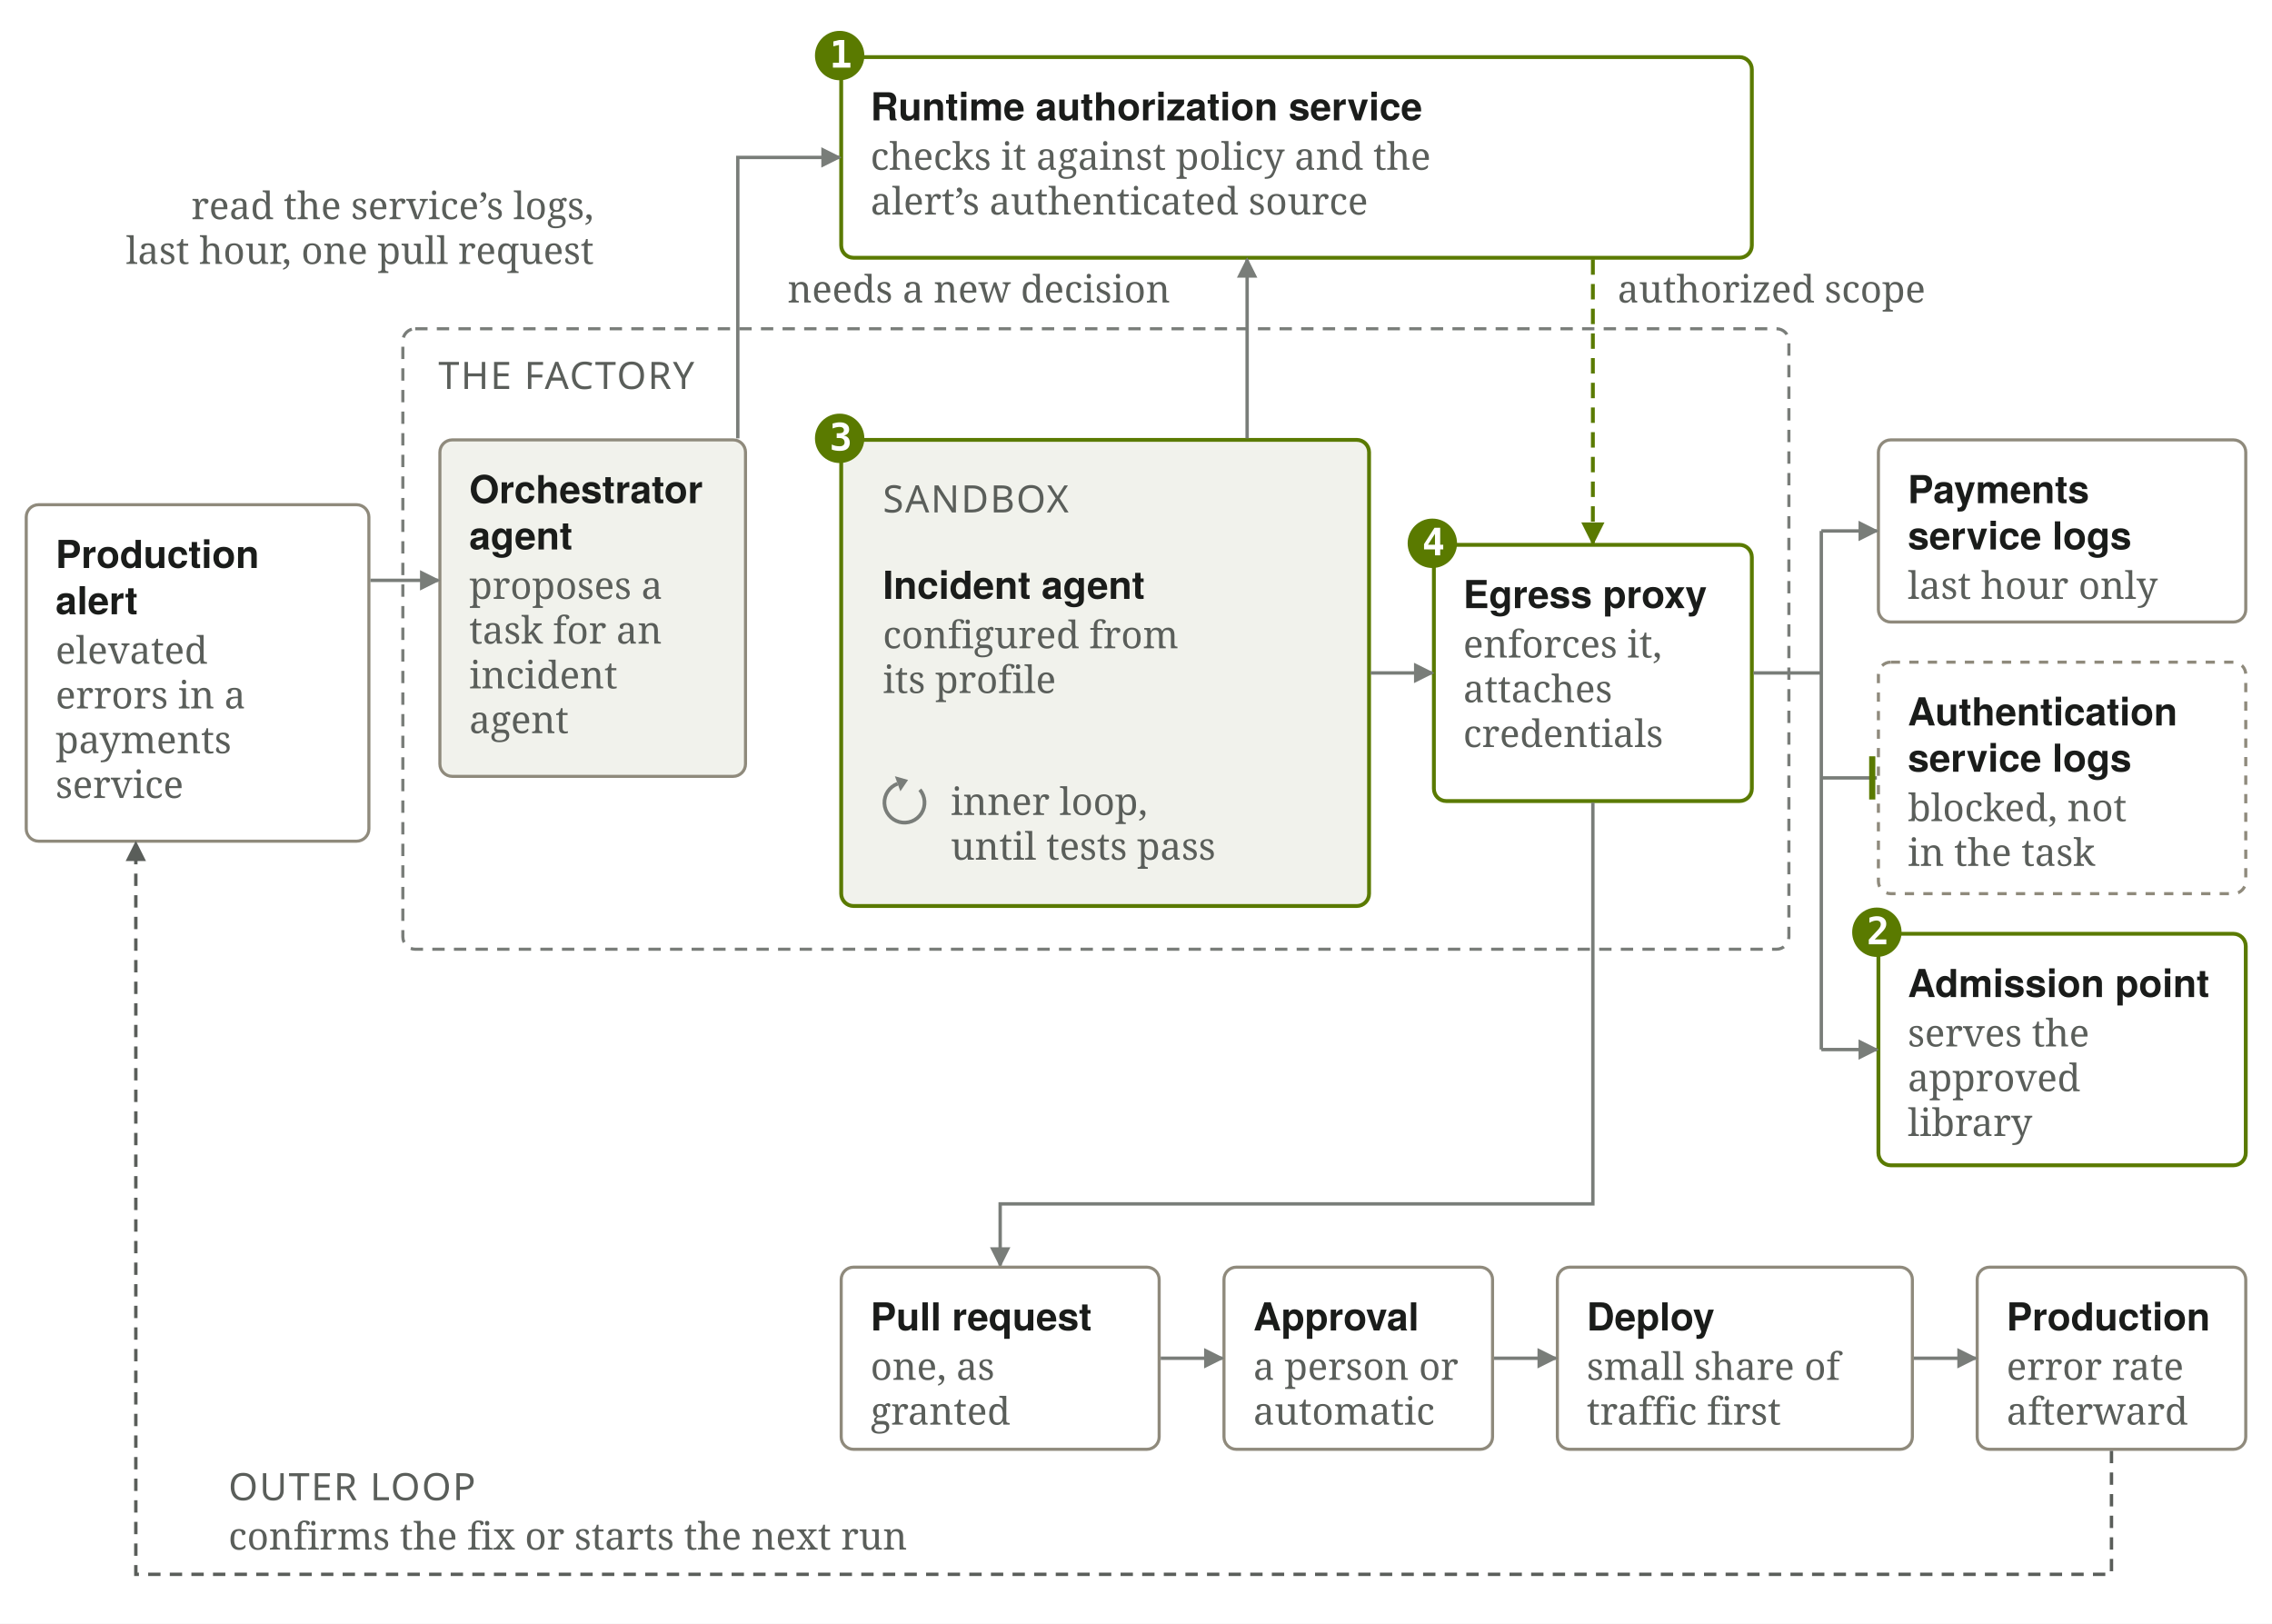
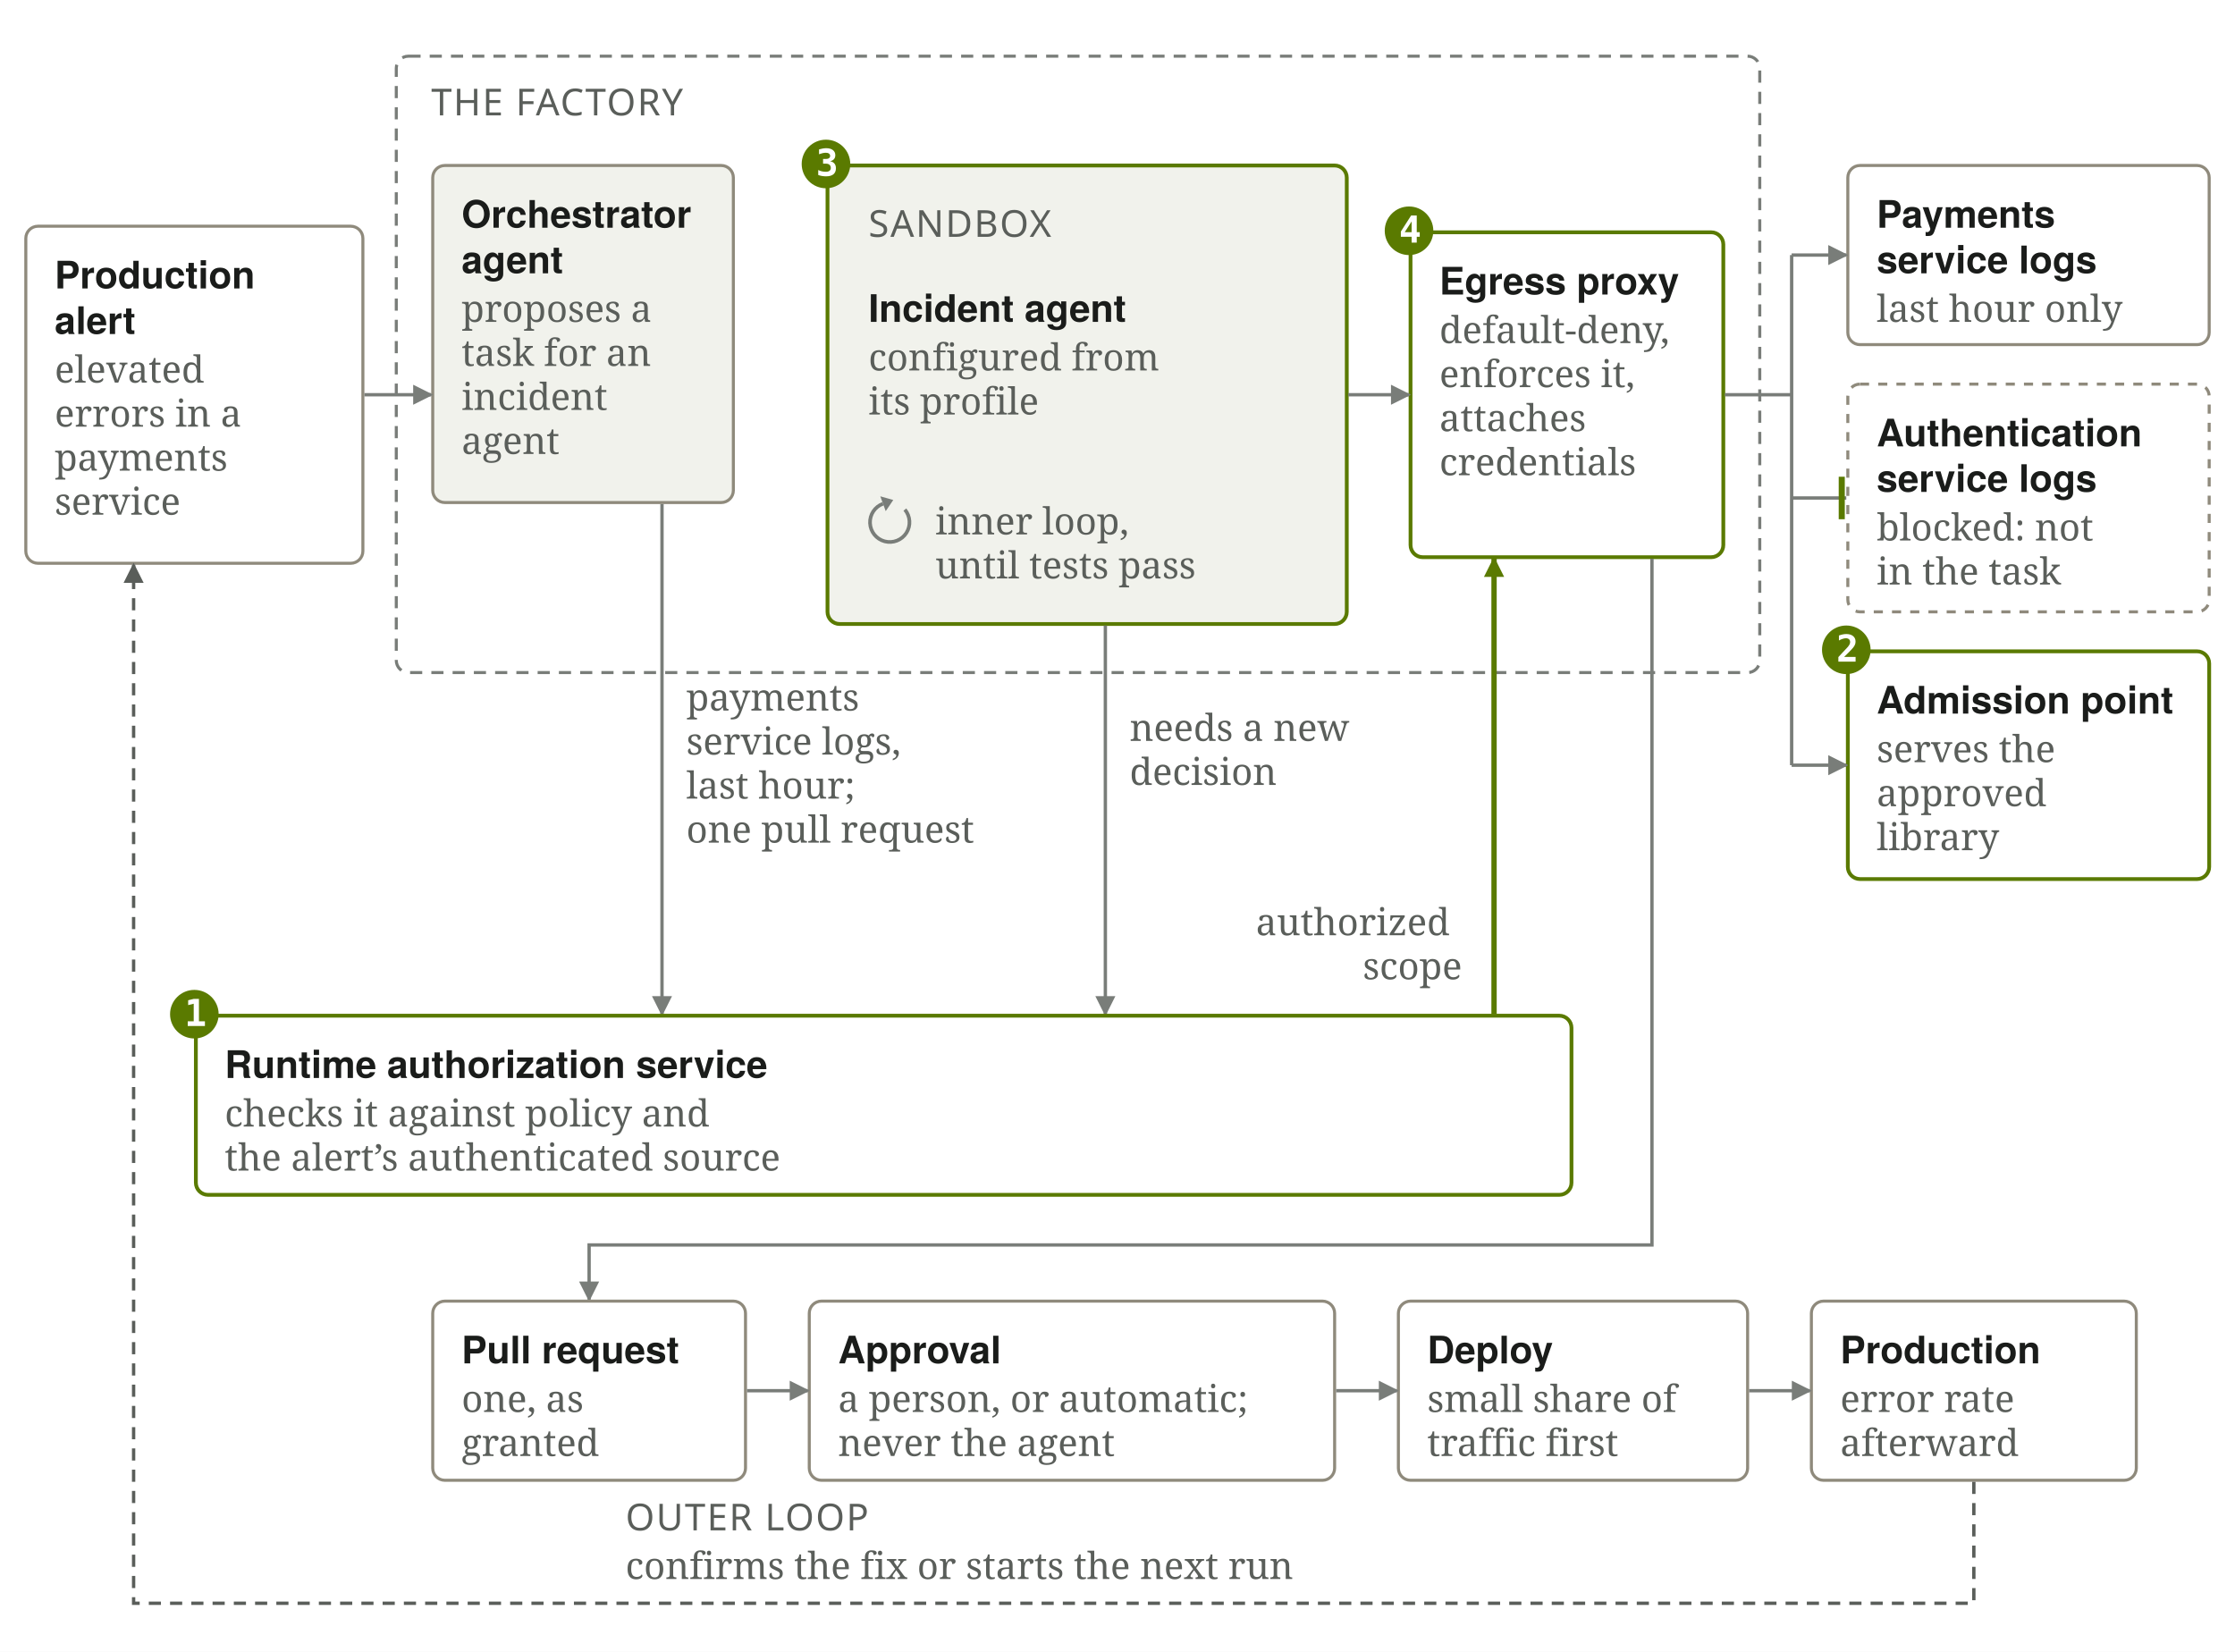
- <svg xmlns="http://www.w3.org/2000/svg" viewBox="0 0 736 526" width="736" height="526" role="img" aria-labelledby="sf6-t sf6-d">
-   <rect width="736" height="526" fill="#FFFFFF" />
+ <svg xmlns="http://www.w3.org/2000/svg" viewBox="0 0 736 544" width="736" height="544" role="img" aria-labelledby="sf6-t sf6-d">
+   <rect width="736" height="544" fill="#FFFFFF" />
  <defs>
    <marker id="sf6-a" viewBox="0 0 10 10" refX="9" refY="5" markerWidth="6" markerHeight="6" orient="auto-start-reverse">
      <path d="M0 0 L10 5 L0 10 z" fill="#797D79" />
    </marker>
    <marker id="sf6-g" viewBox="0 0 10 10" refX="9" refY="5" markerWidth="6" markerHeight="6" orient="auto-start-reverse">
      <path d="M0 0 L10 5 L0 10 z" fill="#5A7A00" />
    </marker>
    <marker id="sf6-s" viewBox="0 0 10 10" refX="9" refY="5" markerWidth="6" markerHeight="6" orient="auto-start-reverse">
      <path d="M0 0 L10 5 L0 10 z" fill="#5A5E5A" />
    </marker>
+     <marker id="sf6-n" viewBox="0 0 10 10" refX="9" refY="5" markerWidth="4.4" markerHeight="4.4" orient="auto-start-reverse">
+       <path d="M0 0 L10 5 L0 10 z" fill="#1A1C1A" />
+     </marker>
+     <marker id="sf6-H" viewBox="0 0 10 10" refX="9" refY="5" markerWidth="3.0" markerHeight="3.0" orient="auto-start-reverse">
+       <path d="M0 0 L10 5 L0 10 z" fill="#1A1C1A" />
+     </marker>
+     <marker id="sf6-G" viewBox="0 0 10 10" refX="9" refY="5" markerWidth="3.8" markerHeight="3.8" orient="auto-start-reverse">
+       <path d="M0 0 L10 5 L0 10 z" fill="#5A7A00" />
+     </marker>
  </defs>
  <g transform="translate(8 8)">
-     <rect x="264.5" y="10.5" width="295" height="65" rx="4" fill="none" stroke="#5A7A00" stroke-width="1.25" />
-     <circle cx="264" cy="10" r="8" fill="#5A7A00" />
-     <text x="260.7" y="13.9" font-family="'IBM Plex Mono',ui-monospace,'SF Mono',Menlo,Consolas,monospace" font-size="12.25" fill="#FFFFFF" font-weight="600">1</text>
-     <text x="274" y="31" font-family="Figtree,'Avenir Next','Helvetica Neue',sans-serif" font-size="12.5" fill="#1A1C1A" font-weight="600">Runtime authorization service</text>
-     <text x="274" y="47.0" font-family="'IBM Plex Serif',Charter,Georgia,serif" font-size="12.25" fill="#5A5E5A" font-weight="400">checks it against policy and the</text>
-     <text x="274" y="61.5" font-family="'IBM Plex Serif',Charter,Georgia,serif" font-size="12.25" fill="#5A5E5A" font-weight="400">alert’s authenticated source</text>
-     <path d="M508 76 L508 168" fill="none" stroke="#5A7A00" stroke-width="1.25" stroke-dasharray="5 3" marker-end="url(#sf6-g)" />
-     <text x="516.0" y="90" font-family="'IBM Plex Serif',Charter,Georgia,serif" font-size="12.25" fill="#5A5E5A" font-weight="400">authorized scope</text>
-     <rect x="122.5" y="98.5" width="449" height="201" rx="4" fill="none" stroke="#797D79" stroke-width="1" stroke-dasharray="4 3" />
-     <text x="134" y="118" font-family="'Chakra Petch','Avenir Next',sans-serif" font-size="12.25" fill="#5A5E5A" font-weight="500" letter-spacing="0.04em">THE FACTORY</text>
-     <rect x="0.5" y="155.5" width="111" height="109" rx="4" fill="none" stroke="#8F8A7C" stroke-width="1" />
-     <text x="10" y="176" font-family="Figtree,'Avenir Next','Helvetica Neue',sans-serif" font-size="12.5" fill="#1A1C1A" font-weight="600">Production</text>
-     <text x="10" y="191" font-family="Figtree,'Avenir Next','Helvetica Neue',sans-serif" font-size="12.5" fill="#1A1C1A" font-weight="600">alert</text>
-     <text x="10" y="207.0" font-family="'IBM Plex Serif',Charter,Georgia,serif" font-size="12.25" fill="#5A5E5A" font-weight="400">elevated</text>
-     <text x="10" y="221.5" font-family="'IBM Plex Serif',Charter,Georgia,serif" font-size="12.25" fill="#5A5E5A" font-weight="400">errors in a</text>
-     <text x="10" y="236.0" font-family="'IBM Plex Serif',Charter,Georgia,serif" font-size="12.25" fill="#5A5E5A" font-weight="400">payments</text>
-     <text x="10" y="250.5" font-family="'IBM Plex Serif',Charter,Georgia,serif" font-size="12.25" fill="#5A5E5A" font-weight="400">service</text>
-     <rect x="134.5" y="134.5" width="99" height="109" rx="4" fill="#F1F2EC" stroke="#8F8A7C" stroke-width="1" />
-     <text x="144" y="155" font-family="Figtree,'Avenir Next','Helvetica Neue',sans-serif" font-size="12.5" fill="#1A1C1A" font-weight="600">Orchestrator</text>
-     <text x="144" y="170" font-family="Figtree,'Avenir Next','Helvetica Neue',sans-serif" font-size="12.5" fill="#1A1C1A" font-weight="600">agent</text>
-     <text x="144" y="186.0" font-family="'IBM Plex Serif',Charter,Georgia,serif" font-size="12.25" fill="#5A5E5A" font-weight="400">proposes a</text>
-     <text x="144" y="200.5" font-family="'IBM Plex Serif',Charter,Georgia,serif" font-size="12.25" fill="#5A5E5A" font-weight="400">task for an</text>
-     <text x="144" y="215.0" font-family="'IBM Plex Serif',Charter,Georgia,serif" font-size="12.25" fill="#5A5E5A" font-weight="400">incident</text>
-     <text x="144" y="229.5" font-family="'IBM Plex Serif',Charter,Georgia,serif" font-size="12.25" fill="#5A5E5A" font-weight="400">agent</text>
-     <path d="M112 180 L134 180" fill="none" stroke="#797D79" stroke-width="1.1" marker-end="url(#sf6-a)" />
-     <path d="M231 134 L231 43 L264 43" fill="none" stroke="#797D79" stroke-width="1.1" marker-end="url(#sf6-a)" />
-     <text x="53.95" y="63.0" font-family="'IBM Plex Serif',Charter,Georgia,serif" font-size="12.25" fill="#5A5E5A" font-weight="400">read the service’s logs,</text>
-     <text x="32.819" y="77.5" font-family="'IBM Plex Serif',Charter,Georgia,serif" font-size="12.25" fill="#5A5E5A" font-weight="400">last hour, one pull request</text>
-     <rect x="264.5" y="134.5" width="171" height="151" rx="4" fill="#F1F2EC" stroke="#5A7A00" stroke-width="1.25" />
-     <circle cx="264" cy="134" r="8" fill="#5A7A00" />
-     <text x="260.7" y="137.9" font-family="'IBM Plex Mono',ui-monospace,'SF Mono',Menlo,Consolas,monospace" font-size="12.25" fill="#FFFFFF" font-weight="600">3</text>
-     <text x="278" y="158" font-family="'Chakra Petch','Avenir Next',sans-serif" font-size="12.25" fill="#5A5E5A" font-weight="500" letter-spacing="0.04em">SANDBOX</text>
-     <text x="278" y="186" font-family="Figtree,'Avenir Next','Helvetica Neue',sans-serif" font-size="12.5" fill="#1A1C1A" font-weight="600">Incident agent</text>
-     <text x="278" y="202" font-family="'IBM Plex Serif',Charter,Georgia,serif" font-size="12.25" fill="#5A5E5A" font-weight="400">configured from</text>
-     <text x="278" y="216.5" font-family="'IBM Plex Serif',Charter,Georgia,serif" font-size="12.25" fill="#5A5E5A" font-weight="400">its profile</text>
-     <path d="M289.98 247.82 A6.5 6.5 0 1 1 282.78 245.89" fill="none" stroke="#797D79" stroke-width="1.2" />
-     <path d="M286.16 244.66 L283.67 248.34 L281.89 243.45 z" fill="#797D79" />
-     <text x="300" y="256" font-family="'IBM Plex Serif',Charter,Georgia,serif" font-size="12.25" fill="#5A5E5A" font-weight="400">inner loop,</text>
-     <text x="300" y="270.5" font-family="'IBM Plex Serif',Charter,Georgia,serif" font-size="12.25" fill="#5A5E5A" font-weight="400">until tests pass</text>
-     <path d="M396 134 L396 76" fill="none" stroke="#797D79" stroke-width="1.1" marker-end="url(#sf6-a)" />
-     <text x="247.125" y="90" font-family="'IBM Plex Serif',Charter,Georgia,serif" font-size="12.25" fill="#5A5E5A" font-weight="400">needs a new decision</text>
-     <rect x="456.5" y="168.5" width="103" height="83" rx="4" fill="none" stroke="#5A7A00" stroke-width="1.25" />
-     <circle cx="456" cy="168" r="8" fill="#5A7A00" />
-     <text x="452.7" y="171.9" font-family="'IBM Plex Mono',ui-monospace,'SF Mono',Menlo,Consolas,monospace" font-size="12.25" fill="#FFFFFF" font-weight="600">4</text>
-     <text x="466" y="189" font-family="Figtree,'Avenir Next','Helvetica Neue',sans-serif" font-size="12.5" fill="#1A1C1A" font-weight="600">Egress proxy</text>
-     <text x="466" y="205.0" font-family="'IBM Plex Serif',Charter,Georgia,serif" font-size="12.25" fill="#5A5E5A" font-weight="400">enforces it,</text>
-     <text x="466" y="219.5" font-family="'IBM Plex Serif',Charter,Georgia,serif" font-size="12.25" fill="#5A5E5A" font-weight="400">attaches</text>
-     <text x="466" y="234.0" font-family="'IBM Plex Serif',Charter,Georgia,serif" font-size="12.25" fill="#5A5E5A" font-weight="400">credentials</text>
-     <path d="M436 210 L456 210" fill="none" stroke="#797D79" stroke-width="1.1" marker-end="url(#sf6-a)" />
-     <rect x="600.5" y="134.5" width="119" height="59" rx="4" fill="none" stroke="#8F8A7C" stroke-width="1" />
-     <text x="610" y="155" font-family="Figtree,'Avenir Next','Helvetica Neue',sans-serif" font-size="12.5" fill="#1A1C1A" font-weight="600">Payments</text>
-     <text x="610" y="170" font-family="Figtree,'Avenir Next','Helvetica Neue',sans-serif" font-size="12.5" fill="#1A1C1A" font-weight="600">service logs</text>
-     <text x="610" y="186.0" font-family="'IBM Plex Serif',Charter,Georgia,serif" font-size="12.25" fill="#5A5E5A" font-weight="400">last hour only</text>
-     <rect x="600.5" y="206.5" width="119" height="75" rx="4" fill="none" stroke="#8F8A7C" stroke-width="1" stroke-dasharray="3 3" />
-     <text x="610" y="227" font-family="Figtree,'Avenir Next','Helvetica Neue',sans-serif" font-size="12.5" fill="#1A1C1A" font-weight="600">Authentication</text>
-     <text x="610" y="242" font-family="Figtree,'Avenir Next','Helvetica Neue',sans-serif" font-size="12.5" fill="#1A1C1A" font-weight="600">service logs</text>
-     <text x="610" y="258.0" font-family="'IBM Plex Serif',Charter,Georgia,serif" font-size="12.25" fill="#5A5E5A" font-weight="400">blocked, not</text>
-     <text x="610" y="272.5" font-family="'IBM Plex Serif',Charter,Georgia,serif" font-size="12.25" fill="#5A5E5A" font-weight="400">in the task</text>
-     <rect x="600.5" y="294.5" width="119" height="75" rx="4" fill="none" stroke="#5A7A00" stroke-width="1.25" />
-     <circle cx="600" cy="294" r="8" fill="#5A7A00" />
-     <text x="596.7" y="297.9" font-family="'IBM Plex Mono',ui-monospace,'SF Mono',Menlo,Consolas,monospace" font-size="12.25" fill="#FFFFFF" font-weight="600">2</text>
-     <text x="610" y="315" font-family="Figtree,'Avenir Next','Helvetica Neue',sans-serif" font-size="12.5" fill="#1A1C1A" font-weight="600">Admission point</text>
-     <text x="610" y="331.0" font-family="'IBM Plex Serif',Charter,Georgia,serif" font-size="12.25" fill="#5A5E5A" font-weight="400">serves the</text>
-     <text x="610" y="345.5" font-family="'IBM Plex Serif',Charter,Georgia,serif" font-size="12.25" fill="#5A5E5A" font-weight="400">approved</text>
-     <text x="610" y="360.0" font-family="'IBM Plex Serif',Charter,Georgia,serif" font-size="12.25" fill="#5A5E5A" font-weight="400">library</text>
-     <path d="M560 210 L582 210" fill="none" stroke="#797D79" stroke-width="1.1" />
-     <path d="M582 164 L582 332" fill="none" stroke="#797D79" stroke-width="1.1" />
-     <path d="M582 164 L600 164" fill="none" stroke="#797D79" stroke-width="1.1" marker-end="url(#sf6-a)" />
-     <path d="M582 244 L600 244" fill="none" stroke="#797D79" stroke-width="1.1" />
-     <path d="M598.5 237 L598.5 251" stroke="#5A7A00" stroke-width="2" />
-     <path d="M582 332 L600 332" fill="none" stroke="#797D79" stroke-width="1.1" marker-end="url(#sf6-a)" />
-     <path d="M508 252 L508 382 L316 382 L316 402" fill="none" stroke="#797D79" stroke-width="1.1" marker-end="url(#sf6-a)" />
-     <rect x="264.5" y="402.5" width="103" height="59" rx="4" fill="none" stroke="#8F8A7C" stroke-width="1" />
-     <text x="274" y="423" font-family="Figtree,'Avenir Next','Helvetica Neue',sans-serif" font-size="12.5" fill="#1A1C1A" font-weight="600">Pull request</text>
-     <text x="274" y="439.0" font-family="'IBM Plex Serif',Charter,Georgia,serif" font-size="12.25" fill="#5A5E5A" font-weight="400">one, as</text>
-     <text x="274" y="453.5" font-family="'IBM Plex Serif',Charter,Georgia,serif" font-size="12.25" fill="#5A5E5A" font-weight="400">granted</text>
-     <rect x="388.5" y="402.5" width="87" height="59" rx="4" fill="none" stroke="#8F8A7C" stroke-width="1" />
-     <text x="398" y="423" font-family="Figtree,'Avenir Next','Helvetica Neue',sans-serif" font-size="12.5" fill="#1A1C1A" font-weight="600">Approval</text>
-     <text x="398" y="439.0" font-family="'IBM Plex Serif',Charter,Georgia,serif" font-size="12.25" fill="#5A5E5A" font-weight="400">a person or</text>
-     <text x="398" y="453.5" font-family="'IBM Plex Serif',Charter,Georgia,serif" font-size="12.25" fill="#5A5E5A" font-weight="400">automatic</text>
-     <rect x="496.5" y="402.5" width="115" height="59" rx="4" fill="none" stroke="#8F8A7C" stroke-width="1" />
-     <text x="506" y="423" font-family="Figtree,'Avenir Next','Helvetica Neue',sans-serif" font-size="12.5" fill="#1A1C1A" font-weight="600">Deploy</text>
-     <text x="506" y="439.0" font-family="'IBM Plex Serif',Charter,Georgia,serif" font-size="12.25" fill="#5A5E5A" font-weight="400">small share of</text>
-     <text x="506" y="453.5" font-family="'IBM Plex Serif',Charter,Georgia,serif" font-size="12.25" fill="#5A5E5A" font-weight="400">traffic first</text>
-     <rect x="632.5" y="402.5" width="87" height="59" rx="4" fill="none" stroke="#8F8A7C" stroke-width="1" />
-     <text x="642" y="423" font-family="Figtree,'Avenir Next','Helvetica Neue',sans-serif" font-size="12.5" fill="#1A1C1A" font-weight="600">Production</text>
-     <text x="642" y="439.0" font-family="'IBM Plex Serif',Charter,Georgia,serif" font-size="12.25" fill="#5A5E5A" font-weight="400">error rate</text>
-     <text x="642" y="453.5" font-family="'IBM Plex Serif',Charter,Georgia,serif" font-size="12.25" fill="#5A5E5A" font-weight="400">afterward</text>
-     <path d="M368 432 L388 432" fill="none" stroke="#797D79" stroke-width="1.1" marker-end="url(#sf6-a)" />
-     <path d="M476 432 L496 432" fill="none" stroke="#797D79" stroke-width="1.1" marker-end="url(#sf6-a)" />
-     <path d="M612 432 L632 432" fill="none" stroke="#797D79" stroke-width="1.1" marker-end="url(#sf6-a)" />
-     <path d="M676 462 L676 502 L36 502 L36 265" fill="none" stroke="#5A5E5A" stroke-width="1.1" stroke-dasharray="4 3" marker-end="url(#sf6-s)" />
-     <text x="66" y="478" font-family="'Chakra Petch','Avenir Next',sans-serif" font-size="12.25" fill="#5A5E5A" font-weight="500" letter-spacing="0.04em">OUTER LOOP</text>
-     <text x="66" y="494" font-family="'IBM Plex Serif',Charter,Georgia,serif" font-size="12.25" fill="#5A5E5A" font-weight="400">confirms the fix or starts the next run</text>
+     <rect x="122.5" y="10.5" width="449" height="203" rx="4" fill="none" stroke="#797D79" stroke-width="1" stroke-dasharray="4 3" />
+     <text x="134" y="30" font-family="'Chakra Petch','Avenir Next',sans-serif" font-size="12.25" fill="#5A5E5A" font-weight="500" letter-spacing="0.04em">THE FACTORY</text>
+     <rect x="0.5" y="66.5" width="111" height="111" rx="4" fill="none" stroke="#8F8A7C" stroke-width="1" />
+     <text x="10" y="87" font-family="Figtree,'Avenir Next','Helvetica Neue',sans-serif" font-size="12.5" fill="#1A1C1A" font-weight="600">Production</text>
+     <text x="10" y="102" font-family="Figtree,'Avenir Next','Helvetica Neue',sans-serif" font-size="12.5" fill="#1A1C1A" font-weight="600">alert</text>
+     <text x="10" y="118.0" font-family="'IBM Plex Serif',Charter,Georgia,serif" font-size="12.25" fill="#5A5E5A" font-weight="400">elevated</text>
+     <text x="10" y="132.5" font-family="'IBM Plex Serif',Charter,Georgia,serif" font-size="12.25" fill="#5A5E5A" font-weight="400">errors in a</text>
+     <text x="10" y="147.0" font-family="'IBM Plex Serif',Charter,Georgia,serif" font-size="12.25" fill="#5A5E5A" font-weight="400">payments</text>
+     <text x="10" y="161.5" font-family="'IBM Plex Serif',Charter,Georgia,serif" font-size="12.25" fill="#5A5E5A" font-weight="400">service</text>
+     <rect x="134.5" y="46.5" width="99" height="111" rx="4" fill="#F1F2EC" stroke="#8F8A7C" stroke-width="1" />
+     <text x="144" y="67" font-family="Figtree,'Avenir Next','Helvetica Neue',sans-serif" font-size="12.5" fill="#1A1C1A" font-weight="600">Orchestrator</text>
+     <text x="144" y="82" font-family="Figtree,'Avenir Next','Helvetica Neue',sans-serif" font-size="12.5" fill="#1A1C1A" font-weight="600">agent</text>
+     <text x="144" y="98.0" font-family="'IBM Plex Serif',Charter,Georgia,serif" font-size="12.25" fill="#5A5E5A" font-weight="400">proposes a</text>
+     <text x="144" y="112.5" font-family="'IBM Plex Serif',Charter,Georgia,serif" font-size="12.25" fill="#5A5E5A" font-weight="400">task for an</text>
+     <text x="144" y="127.0" font-family="'IBM Plex Serif',Charter,Georgia,serif" font-size="12.25" fill="#5A5E5A" font-weight="400">incident</text>
+     <text x="144" y="141.5" font-family="'IBM Plex Serif',Charter,Georgia,serif" font-size="12.25" fill="#5A5E5A" font-weight="400">agent</text>
+     <path d="M112 122 L134 122" fill="none" stroke="#797D79" stroke-width="1.1" marker-end="url(#sf6-a)" />
+     <path d="M210 158 L210 326" fill="none" stroke="#797D79" stroke-width="1.1" marker-end="url(#sf6-a)" />
+     <text x="218" y="226.0" font-family="'IBM Plex Serif',Charter,Georgia,serif" font-size="12.25" fill="#5A5E5A" font-weight="400">payments</text>
+     <text x="218" y="240.5" font-family="'IBM Plex Serif',Charter,Georgia,serif" font-size="12.25" fill="#5A5E5A" font-weight="400">service logs,</text>
+     <text x="218" y="255.0" font-family="'IBM Plex Serif',Charter,Georgia,serif" font-size="12.25" fill="#5A5E5A" font-weight="400">last hour;</text>
+     <text x="218" y="269.5" font-family="'IBM Plex Serif',Charter,Georgia,serif" font-size="12.25" fill="#5A5E5A" font-weight="400">one pull request</text>
+     <rect x="264.5" y="46.5" width="171" height="151" rx="4" fill="#F1F2EC" stroke="#5A7A00" stroke-width="1.25" />
+     <circle cx="264" cy="46" r="8" fill="#5A7A00" />
+     <text x="260.7" y="49.9" font-family="'IBM Plex Mono',ui-monospace,'SF Mono',Menlo,Consolas,monospace" font-size="12.25" fill="#FFFFFF" font-weight="600">3</text>
+     <text x="278" y="70" font-family="'Chakra Petch','Avenir Next',sans-serif" font-size="12.25" fill="#5A5E5A" font-weight="500" letter-spacing="0.04em">SANDBOX</text>
+     <text x="278" y="98" font-family="Figtree,'Avenir Next','Helvetica Neue',sans-serif" font-size="12.5" fill="#1A1C1A" font-weight="600">Incident agent</text>
+     <text x="278" y="114.0" font-family="'IBM Plex Serif',Charter,Georgia,serif" font-size="12.25" fill="#5A5E5A" font-weight="400">configured from</text>
+     <text x="278" y="128.5" font-family="'IBM Plex Serif',Charter,Georgia,serif" font-size="12.25" fill="#5A5E5A" font-weight="400">its profile</text>
+     <path d="M289.98 159.82 A6.5 6.5 0 1 1 282.78 157.89" fill="none" stroke="#797D79" stroke-width="1.2" />
+     <path d="M286.16 156.66 L283.67 160.34 L281.89 155.45 z" fill="#797D79" />
+     <text x="300" y="168" font-family="'IBM Plex Serif',Charter,Georgia,serif" font-size="12.25" fill="#5A5E5A" font-weight="400">inner loop,</text>
+     <text x="300" y="182.5" font-family="'IBM Plex Serif',Charter,Georgia,serif" font-size="12.25" fill="#5A5E5A" font-weight="400">until tests pass</text>
+     <path d="M356 198 L356 326" fill="none" stroke="#797D79" stroke-width="1.1" marker-end="url(#sf6-a)" />
+     <text x="364" y="236.0" font-family="'IBM Plex Serif',Charter,Georgia,serif" font-size="12.25" fill="#5A5E5A" font-weight="400">needs a new</text>
+     <text x="364" y="250.5" font-family="'IBM Plex Serif',Charter,Georgia,serif" font-size="12.25" fill="#5A5E5A" font-weight="400">decision</text>
+     <rect x="456.5" y="68.5" width="103" height="107" rx="4" fill="none" stroke="#5A7A00" stroke-width="1.25" />
+     <circle cx="456" cy="68" r="8" fill="#5A7A00" />
+     <text x="452.7" y="71.9" font-family="'IBM Plex Mono',ui-monospace,'SF Mono',Menlo,Consolas,monospace" font-size="12.25" fill="#FFFFFF" font-weight="600">4</text>
+     <text x="466" y="89" font-family="Figtree,'Avenir Next','Helvetica Neue',sans-serif" font-size="12.5" fill="#1A1C1A" font-weight="600">Egress proxy</text>
+     <text x="466" y="105.0" font-family="'IBM Plex Serif',Charter,Georgia,serif" font-size="12.25" fill="#5A5E5A" font-weight="400">default-deny,</text>
+     <text x="466" y="119.5" font-family="'IBM Plex Serif',Charter,Georgia,serif" font-size="12.25" fill="#5A5E5A" font-weight="400">enforces it,</text>
+     <text x="466" y="134.0" font-family="'IBM Plex Serif',Charter,Georgia,serif" font-size="12.25" fill="#5A5E5A" font-weight="400">attaches</text>
+     <text x="466" y="148.5" font-family="'IBM Plex Serif',Charter,Georgia,serif" font-size="12.25" fill="#5A5E5A" font-weight="400">credentials</text>
+     <path d="M436 122 L456 122" fill="none" stroke="#797D79" stroke-width="1.1" marker-end="url(#sf6-a)" />
+     <rect x="56.5" y="326.5" width="453" height="59" rx="4" fill="none" stroke="#5A7A00" stroke-width="1.25" />
+     <circle cx="56" cy="326" r="8" fill="#5A7A00" />
+     <text x="52.7" y="329.9" font-family="'IBM Plex Mono',ui-monospace,'SF Mono',Menlo,Consolas,monospace" font-size="12.25" fill="#FFFFFF" font-weight="600">1</text>
+     <text x="66" y="347" font-family="Figtree,'Avenir Next','Helvetica Neue',sans-serif" font-size="12.5" fill="#1A1C1A" font-weight="600">Runtime authorization service</text>
+     <text x="66" y="363.0" font-family="'IBM Plex Serif',Charter,Georgia,serif" font-size="12.25" fill="#5A5E5A" font-weight="400">checks it against policy and</text>
+     <text x="66" y="377.5" font-family="'IBM Plex Serif',Charter,Georgia,serif" font-size="12.25" fill="#5A5E5A" font-weight="400">the alert’s authenticated source</text>
+     <path d="M484 326 L484 176" fill="none" stroke="#5A7A00" stroke-width="1.75" marker-end="url(#sf6-G)" />
+     <text x="405.562" y="300" font-family="'IBM Plex Serif',Charter,Georgia,serif" font-size="12.25" fill="#5A5E5A" font-weight="400">authorized</text>
+     <text x="440.781" y="314.5" font-family="'IBM Plex Serif',Charter,Georgia,serif" font-size="12.25" fill="#5A5E5A" font-weight="400">scope</text>
+     <rect x="600.5" y="46.5" width="119" height="59" rx="4" fill="none" stroke="#8F8A7C" stroke-width="1" />
+     <text x="610" y="67" font-family="Figtree,'Avenir Next','Helvetica Neue',sans-serif" font-size="12.5" fill="#1A1C1A" font-weight="600">Payments</text>
+     <text x="610" y="82" font-family="Figtree,'Avenir Next','Helvetica Neue',sans-serif" font-size="12.5" fill="#1A1C1A" font-weight="600">service logs</text>
+     <text x="610" y="98.0" font-family="'IBM Plex Serif',Charter,Georgia,serif" font-size="12.25" fill="#5A5E5A" font-weight="400">last hour only</text>
+     <rect x="600.5" y="118.5" width="119" height="75" rx="4" fill="none" stroke="#8F8A7C" stroke-width="1" stroke-dasharray="3 3" />
+     <text x="610" y="139" font-family="Figtree,'Avenir Next','Helvetica Neue',sans-serif" font-size="12.5" fill="#1A1C1A" font-weight="600">Authentication</text>
+     <text x="610" y="154" font-family="Figtree,'Avenir Next','Helvetica Neue',sans-serif" font-size="12.5" fill="#1A1C1A" font-weight="600">service logs</text>
+     <text x="610" y="170.0" font-family="'IBM Plex Serif',Charter,Georgia,serif" font-size="12.25" fill="#5A5E5A" font-weight="400">blocked: not</text>
+     <text x="610" y="184.5" font-family="'IBM Plex Serif',Charter,Georgia,serif" font-size="12.25" fill="#5A5E5A" font-weight="400">in the task</text>
+     <rect x="600.5" y="206.5" width="119" height="75" rx="4" fill="none" stroke="#5A7A00" stroke-width="1.25" />
+     <circle cx="600" cy="206" r="8" fill="#5A7A00" />
+     <text x="596.7" y="209.9" font-family="'IBM Plex Mono',ui-monospace,'SF Mono',Menlo,Consolas,monospace" font-size="12.25" fill="#FFFFFF" font-weight="600">2</text>
+     <text x="610" y="227" font-family="Figtree,'Avenir Next','Helvetica Neue',sans-serif" font-size="12.5" fill="#1A1C1A" font-weight="600">Admission point</text>
+     <text x="610" y="243.0" font-family="'IBM Plex Serif',Charter,Georgia,serif" font-size="12.25" fill="#5A5E5A" font-weight="400">serves the</text>
+     <text x="610" y="257.5" font-family="'IBM Plex Serif',Charter,Georgia,serif" font-size="12.25" fill="#5A5E5A" font-weight="400">approved</text>
+     <text x="610" y="272.0" font-family="'IBM Plex Serif',Charter,Georgia,serif" font-size="12.25" fill="#5A5E5A" font-weight="400">library</text>
+     <path d="M560 122 L582 122" fill="none" stroke="#797D79" stroke-width="1.1" />
+     <path d="M582 76 L582 244" fill="none" stroke="#797D79" stroke-width="1.1" />
+     <path d="M582 76 L600 76" fill="none" stroke="#797D79" stroke-width="1.1" marker-end="url(#sf6-a)" />
+     <path d="M582 156 L600 156" fill="none" stroke="#797D79" stroke-width="1.1" />
+     <path d="M598.5 149 L598.5 163" stroke="#5A7A00" stroke-width="2" />
+     <path d="M582 244 L600 244" fill="none" stroke="#797D79" stroke-width="1.1" marker-end="url(#sf6-a)" />
+     <path d="M536 176 L536 402 L186 402 L186 420" fill="none" stroke="#797D79" stroke-width="1.1" marker-end="url(#sf6-a)" />
+     <rect x="134.5" y="420.5" width="103" height="59" rx="4" fill="none" stroke="#8F8A7C" stroke-width="1" />
+     <text x="144" y="441" font-family="Figtree,'Avenir Next','Helvetica Neue',sans-serif" font-size="12.5" fill="#1A1C1A" font-weight="600">Pull request</text>
+     <text x="144" y="457.0" font-family="'IBM Plex Serif',Charter,Georgia,serif" font-size="12.25" fill="#5A5E5A" font-weight="400">one, as</text>
+     <text x="144" y="471.5" font-family="'IBM Plex Serif',Charter,Georgia,serif" font-size="12.25" fill="#5A5E5A" font-weight="400">granted</text>
+     <rect x="258.5" y="420.5" width="173" height="59" rx="4" fill="none" stroke="#8F8A7C" stroke-width="1" />
+     <text x="268" y="441" font-family="Figtree,'Avenir Next','Helvetica Neue',sans-serif" font-size="12.5" fill="#1A1C1A" font-weight="600">Approval</text>
+     <text x="268" y="457.0" font-family="'IBM Plex Serif',Charter,Georgia,serif" font-size="12.25" fill="#5A5E5A" font-weight="400">a person, or automatic;</text>
+     <text x="268" y="471.5" font-family="'IBM Plex Serif',Charter,Georgia,serif" font-size="12.25" fill="#5A5E5A" font-weight="400">never the agent</text>
+     <rect x="452.5" y="420.5" width="115" height="59" rx="4" fill="none" stroke="#8F8A7C" stroke-width="1" />
+     <text x="462" y="441" font-family="Figtree,'Avenir Next','Helvetica Neue',sans-serif" font-size="12.5" fill="#1A1C1A" font-weight="600">Deploy</text>
+     <text x="462" y="457.0" font-family="'IBM Plex Serif',Charter,Georgia,serif" font-size="12.25" fill="#5A5E5A" font-weight="400">small share of</text>
+     <text x="462" y="471.5" font-family="'IBM Plex Serif',Charter,Georgia,serif" font-size="12.25" fill="#5A5E5A" font-weight="400">traffic first</text>
+     <rect x="588.5" y="420.5" width="107" height="59" rx="4" fill="none" stroke="#8F8A7C" stroke-width="1" />
+     <text x="598" y="441" font-family="Figtree,'Avenir Next','Helvetica Neue',sans-serif" font-size="12.5" fill="#1A1C1A" font-weight="600">Production</text>
+     <text x="598" y="457.0" font-family="'IBM Plex Serif',Charter,Georgia,serif" font-size="12.25" fill="#5A5E5A" font-weight="400">error rate</text>
+     <text x="598" y="471.5" font-family="'IBM Plex Serif',Charter,Georgia,serif" font-size="12.25" fill="#5A5E5A" font-weight="400">afterward</text>
+     <path d="M238 450 L258 450" fill="none" stroke="#797D79" stroke-width="1.1" marker-end="url(#sf6-a)" />
+     <path d="M432 450 L452 450" fill="none" stroke="#797D79" stroke-width="1.1" marker-end="url(#sf6-a)" />
+     <path d="M568 450 L588 450" fill="none" stroke="#797D79" stroke-width="1.1" marker-end="url(#sf6-a)" />
+     <path d="M642 480 L642 520 L36 520 L36 178" fill="none" stroke="#5A5E5A" stroke-width="1.1" stroke-dasharray="4 3" marker-end="url(#sf6-s)" />
+     <text x="198" y="496" font-family="'Chakra Petch','Avenir Next',sans-serif" font-size="12.25" fill="#5A5E5A" font-weight="500" letter-spacing="0.04em">OUTER LOOP</text>
+     <text x="198" y="512" font-family="'IBM Plex Serif',Charter,Georgia,serif" font-size="12.25" fill="#5A5E5A" font-weight="400">confirms the fix or starts the next run</text>
  </g>
</svg>
